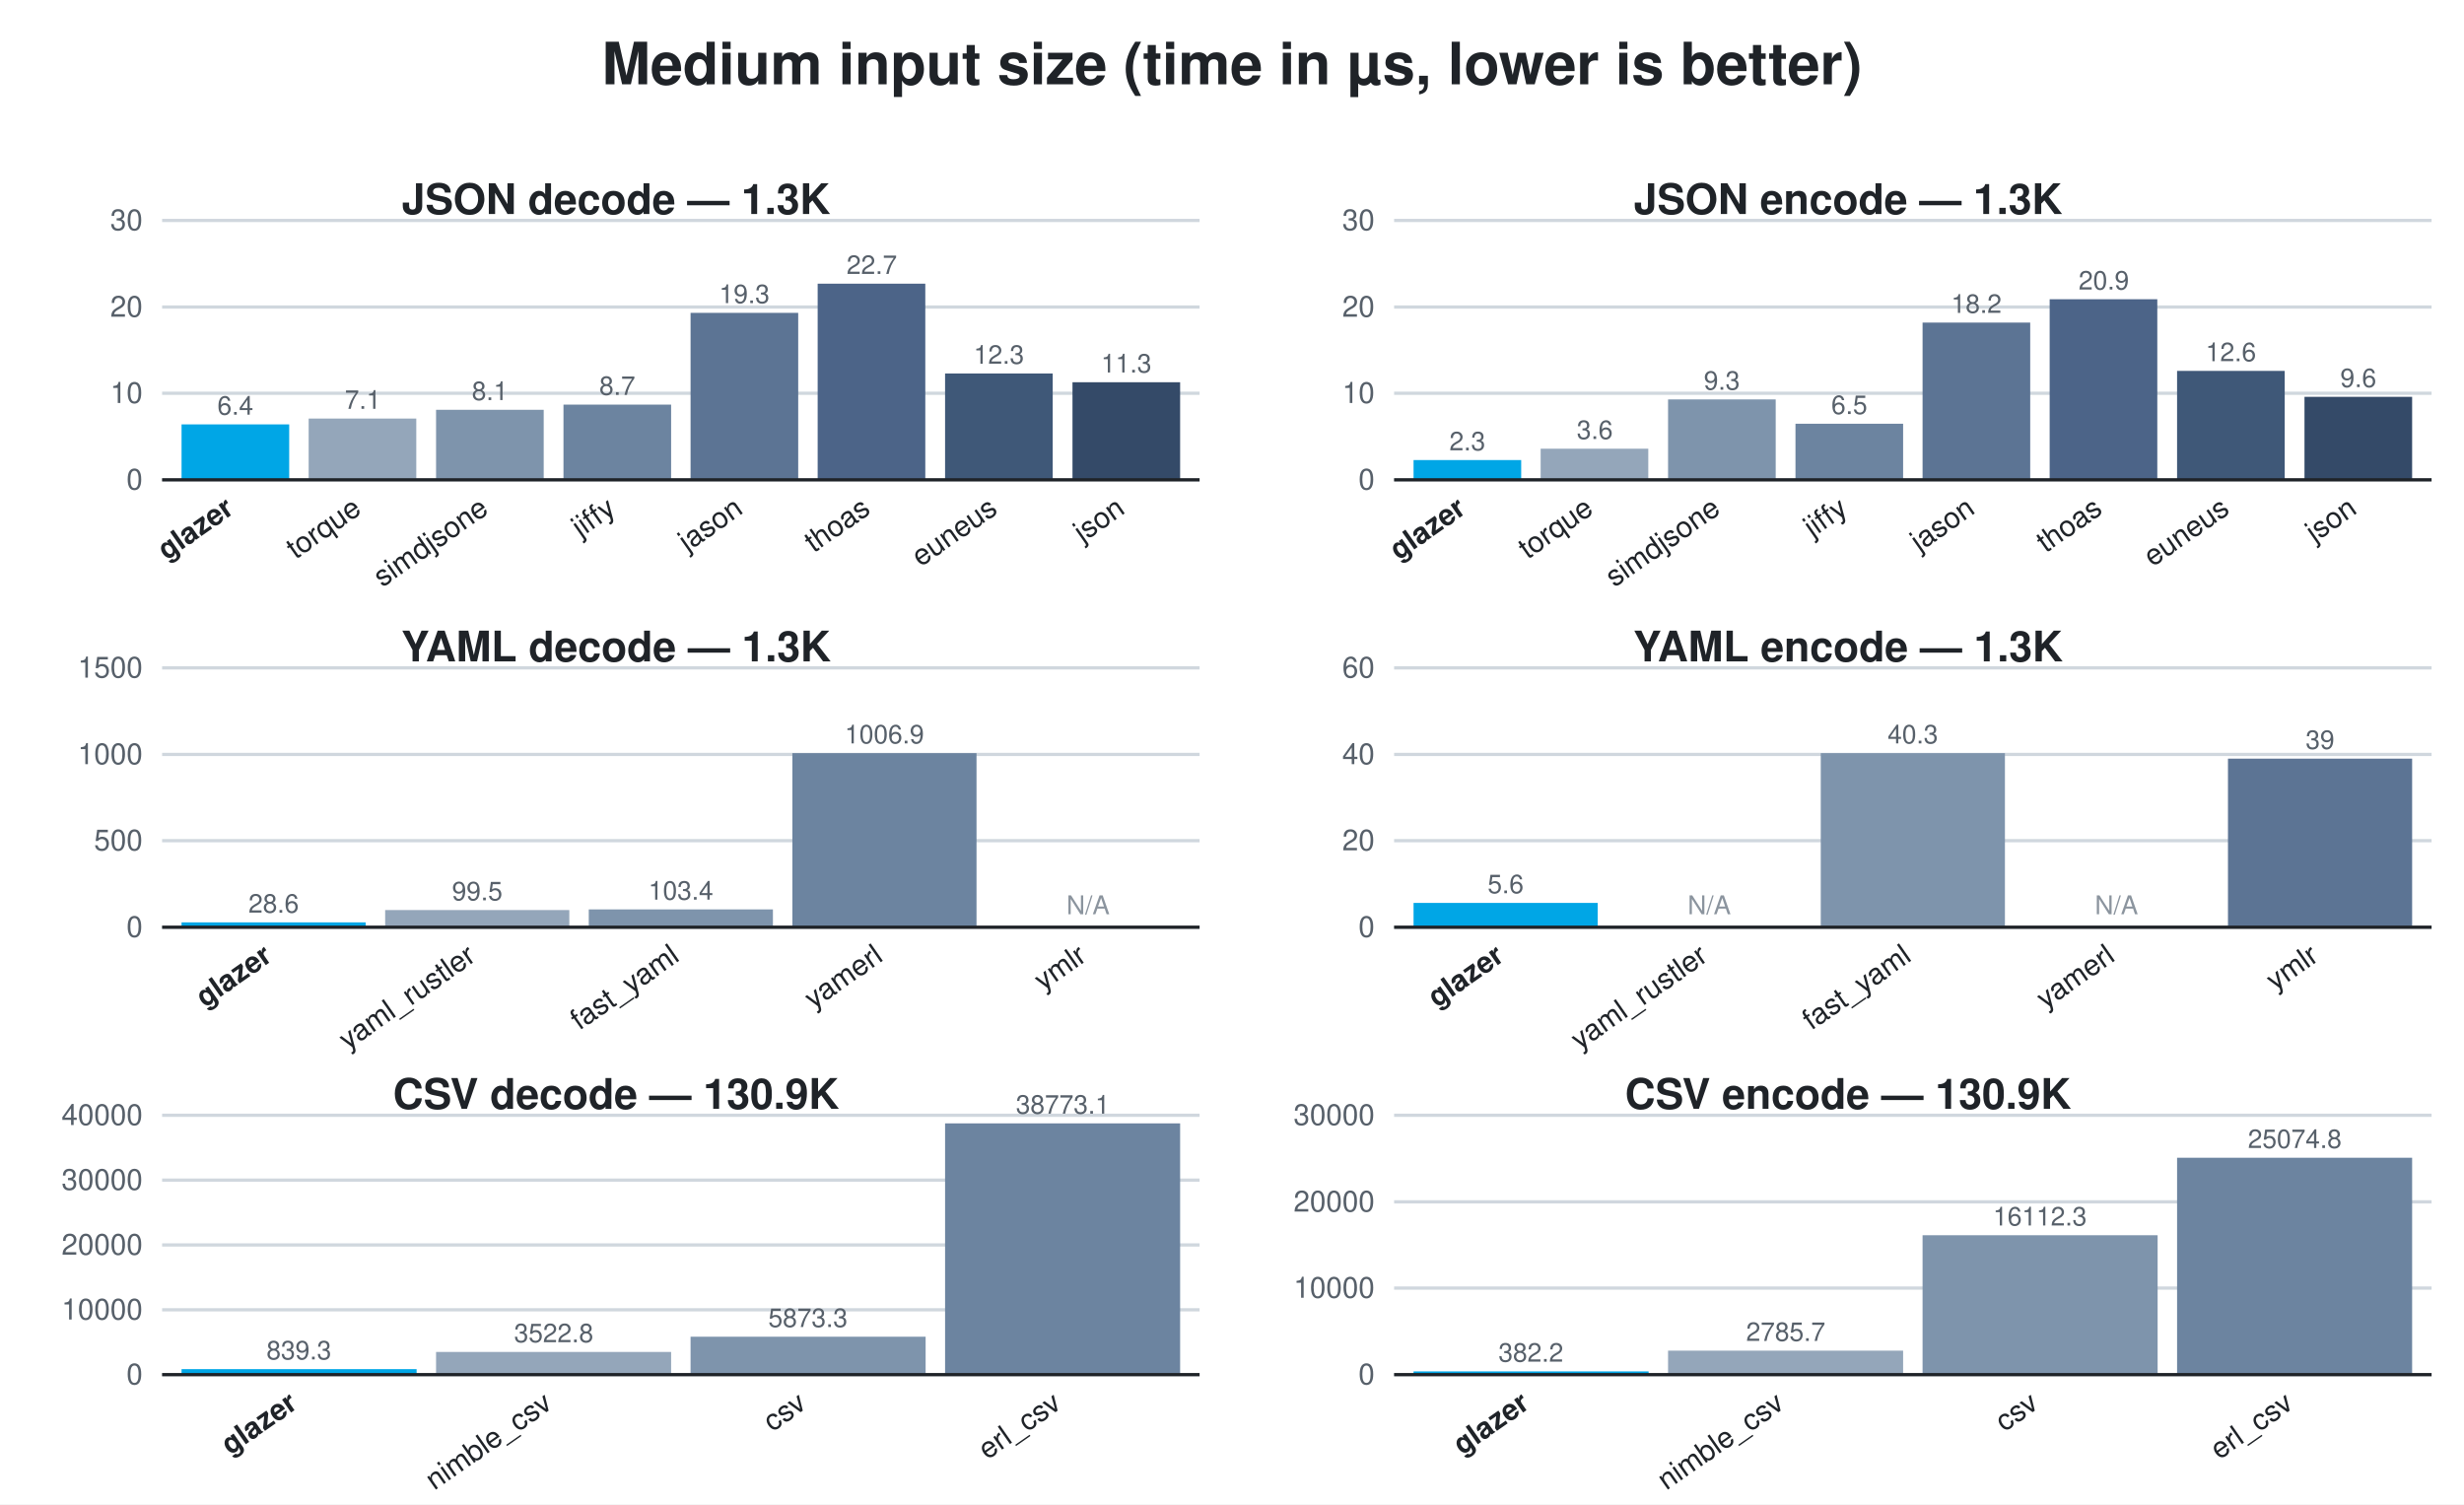
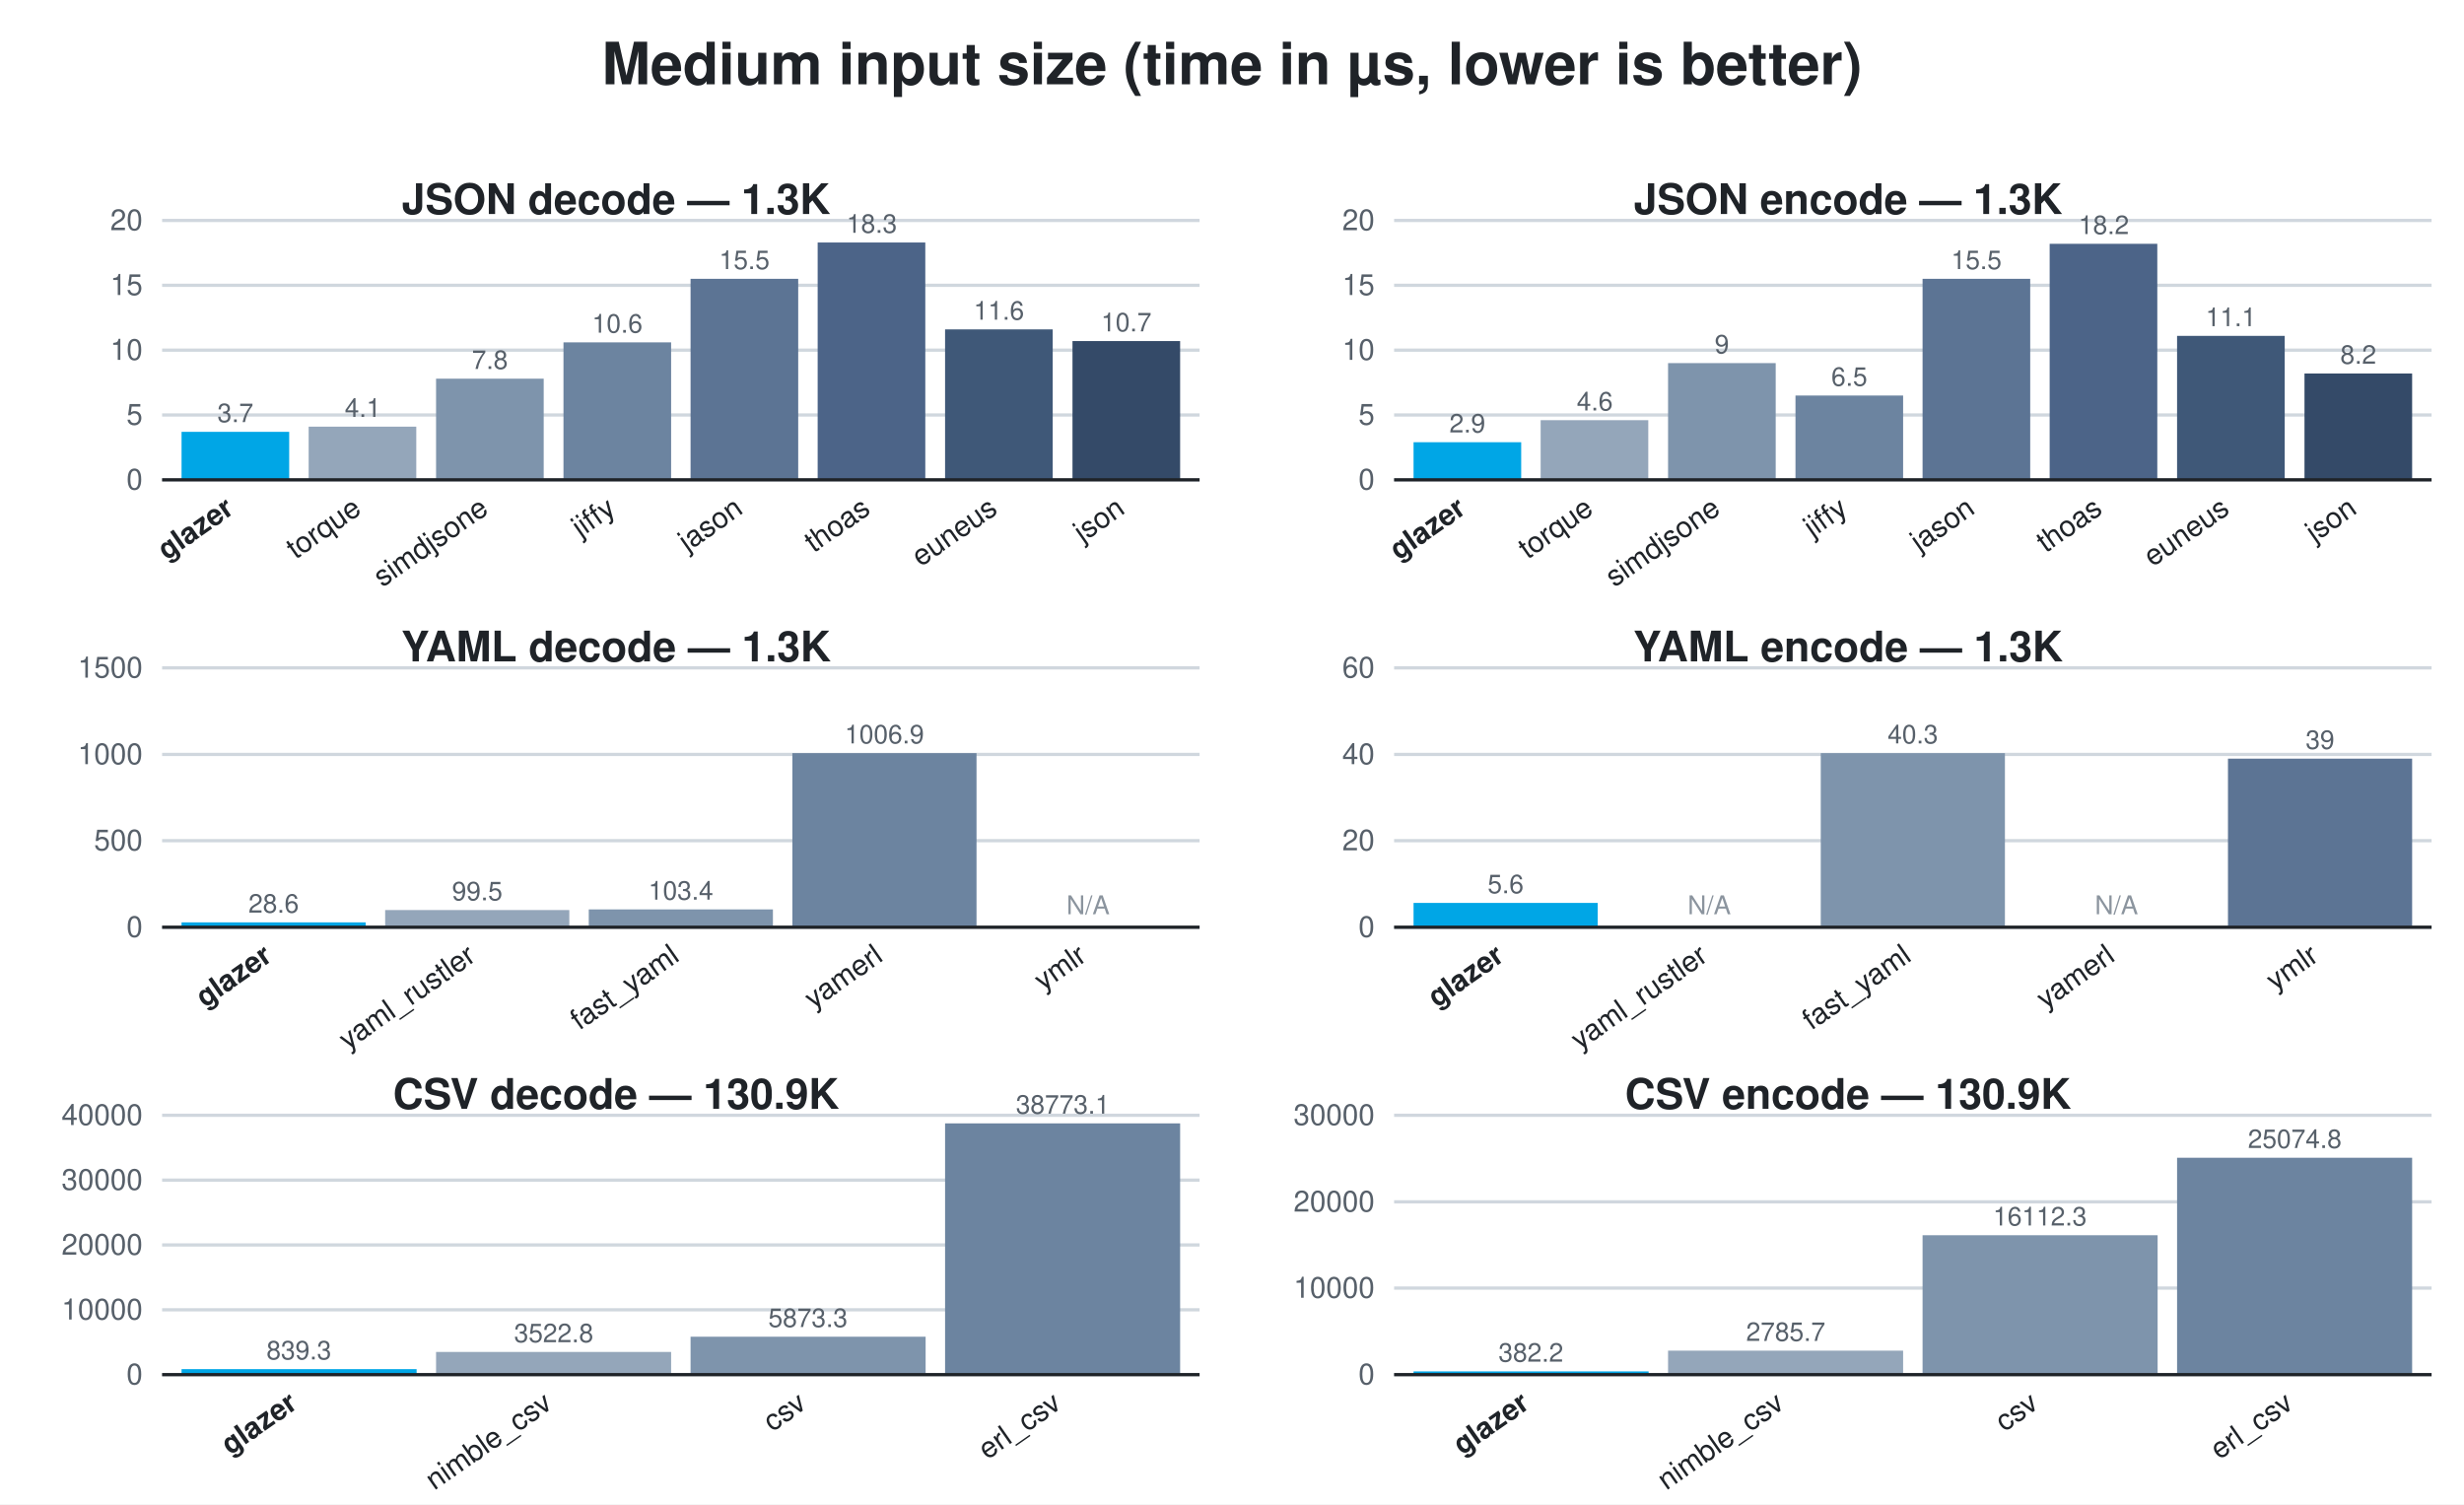
<svg xmlns="http://www.w3.org/2000/svg" width="760" height="464" viewBox="0 0 760 464" font-family="Helvetica, Arial, sans-serif">
  <style>
    .bg     { fill: #ffffff; }
    .fg     { fill: #1f2328; }
    .muted  { fill: #57606a; }
    .faint  { fill: #8b949e; }
    .grid   { stroke: #d0d7de; }
    .axis   { stroke: #1f2328; }
    .bar-0 { fill: #aab8c8; }
    .bar-1 { fill: #94a6ba; }
    .bar-2 { fill: #7e94ac; }
    .bar-3 { fill: #6c84a0; }
    .bar-4 { fill: #5c7494; }
    .bar-5 { fill: #4c6488; }
    .bar-6 { fill: #3f5878; }
    .bar-7 { fill: #344a68; }
    .bar-8 { fill: #2a3c58; }
    .bar-9 { fill: #1f2e48; }
    .bar-glazer { fill: #00a6e6; }
    @media (prefers-color-scheme: dark) {
      .bg     { fill: #0d1117; }
      .fg     { fill: #e6edf3; }
      .muted  { fill: #c9d1d9; }
      .faint  { fill: #8b949e; }
      .grid   { stroke: #30363d; }
      .axis   { stroke: #e6edf3; }
      .bar-0 { fill: #9aacc0; }
      .bar-1 { fill: #8398b0; }
      .bar-2 { fill: #6e84a0; }
      .bar-3 { fill: #5c7290; }
      .bar-4 { fill: #4c6080; }
      .bar-5 { fill: #3e5070; }
      .bar-6 { fill: #324060; }
      .bar-7 { fill: #283450; }
      .bar-8 { fill: #1f2840; }
      .bar-9 { fill: #161c30; }
      .bar-glazer { fill: #00b5fe; }
    }
  </style>
  <rect width="760" height="464" class="bg" />
  <text x="380.0" y="26" text-anchor="middle" font-size="18" font-weight="bold" class="fg">Medium input size (time in µs, lower is better)</text>
  <text x="190.0" y="66.0" text-anchor="middle" font-size="13" font-weight="bold" class="fg">JSON decode — 1.3K</text>
  <line x1="50.0" y1="148.0" x2="370.0" y2="148.0" class="grid" stroke-width="1" />
  <text x="44.0" y="151.0" text-anchor="end" font-size="9" class="muted">0</text>
-   <line x1="50.0" y1="121.3" x2="370.0" y2="121.3" class="grid" stroke-width="1" />
-   <text x="44.0" y="124.3" text-anchor="end" font-size="9" class="muted">10</text>
-   <line x1="50.0" y1="94.7" x2="370.0" y2="94.7" class="grid" stroke-width="1" />
-   <text x="44.0" y="97.7" text-anchor="end" font-size="9" class="muted">20</text>
+   <line x1="50.0" y1="128.0" x2="370.0" y2="128.0" class="grid" stroke-width="1" />
+   <text x="44.0" y="131.0" text-anchor="end" font-size="9" class="muted">5</text>
+   <line x1="50.0" y1="108.0" x2="370.0" y2="108.0" class="grid" stroke-width="1" />
+   <text x="44.0" y="111.0" text-anchor="end" font-size="9" class="muted">10</text>
+   <line x1="50.0" y1="88.0" x2="370.0" y2="88.0" class="grid" stroke-width="1" />
+   <text x="44.0" y="91.0" text-anchor="end" font-size="9" class="muted">15</text>
  <line x1="50.0" y1="68.0" x2="370.0" y2="68.0" class="grid" stroke-width="1" />
-   <text x="44.0" y="71.0" text-anchor="end" font-size="9" class="muted">30</text>
-   <rect x="56.0" y="130.9" width="33.2" height="17.1" class="bar-glazer" />
-   <text x="72.6" y="127.9" text-anchor="middle" font-size="8" class="muted">6.4</text>
+   <text x="44.0" y="71.0" text-anchor="end" font-size="9" class="muted">20</text>
+   <rect x="56.0" y="133.2" width="33.2" height="14.8" class="bar-glazer" />
+   <text x="72.6" y="130.2" text-anchor="middle" font-size="8" class="muted">3.7</text>
  <text x="72.6" y="158.0" text-anchor="end" font-size="9" class="fg" font-weight="bold" transform="rotate(-35 72.6,158.0)">glazer</text>
-   <rect x="95.2" y="129.1" width="33.2" height="18.9" class="bar-1" />
-   <text x="111.9" y="126.1" text-anchor="middle" font-size="8" class="muted">7.1</text>
+   <rect x="95.2" y="131.6" width="33.2" height="16.4" class="bar-1" />
+   <text x="111.9" y="128.6" text-anchor="middle" font-size="8" class="muted">4.1</text>
  <text x="111.9" y="158.0" text-anchor="end" font-size="9" class="fg" transform="rotate(-35 111.9,158.0)">torque</text>
-   <rect x="134.5" y="126.4" width="33.2" height="21.6" class="bar-2" />
-   <text x="151.1" y="123.4" text-anchor="middle" font-size="8" class="muted">8.1</text>
+   <rect x="134.5" y="116.8" width="33.2" height="31.2" class="bar-2" />
+   <text x="151.1" y="113.8" text-anchor="middle" font-size="8" class="muted">7.8</text>
  <text x="151.1" y="158.0" text-anchor="end" font-size="9" class="fg" transform="rotate(-35 151.1,158.0)">simdjsone</text>
-   <rect x="173.8" y="124.8" width="33.2" height="23.2" class="bar-3" />
-   <text x="190.4" y="121.8" text-anchor="middle" font-size="8" class="muted">8.7</text>
+   <rect x="173.8" y="105.6" width="33.2" height="42.4" class="bar-3" />
+   <text x="190.4" y="102.6" text-anchor="middle" font-size="8" class="muted">10.6</text>
  <text x="190.4" y="158.0" text-anchor="end" font-size="9" class="fg" transform="rotate(-35 190.4,158.0)">jiffy</text>
-   <rect x="213.0" y="96.5" width="33.2" height="51.5" class="bar-4" />
-   <text x="229.6" y="93.5" text-anchor="middle" font-size="8" class="muted">19.3</text>
+   <rect x="213.0" y="86.0" width="33.2" height="62.0" class="bar-4" />
+   <text x="229.6" y="83.0" text-anchor="middle" font-size="8" class="muted">15.5</text>
  <text x="229.6" y="158.0" text-anchor="end" font-size="9" class="fg" transform="rotate(-35 229.6,158.0)">jason</text>
-   <rect x="252.2" y="87.5" width="33.2" height="60.5" class="bar-5" />
-   <text x="268.9" y="84.5" text-anchor="middle" font-size="8" class="muted">22.7</text>
+   <rect x="252.2" y="74.8" width="33.2" height="73.2" class="bar-5" />
+   <text x="268.9" y="71.8" text-anchor="middle" font-size="8" class="muted">18.3</text>
  <text x="268.9" y="158.0" text-anchor="end" font-size="9" class="fg" transform="rotate(-35 268.9,158.0)">thoas</text>
-   <rect x="291.5" y="115.2" width="33.2" height="32.8" class="bar-6" />
-   <text x="308.1" y="112.2" text-anchor="middle" font-size="8" class="muted">12.3</text>
+   <rect x="291.5" y="101.6" width="33.2" height="46.4" class="bar-6" />
+   <text x="308.1" y="98.6" text-anchor="middle" font-size="8" class="muted">11.6</text>
  <text x="308.1" y="158.0" text-anchor="end" font-size="9" class="fg" transform="rotate(-35 308.1,158.0)">euneus</text>
-   <rect x="330.8" y="117.9" width="33.2" height="30.1" class="bar-7" />
-   <text x="347.4" y="114.9" text-anchor="middle" font-size="8" class="muted">11.3</text>
+   <rect x="330.8" y="105.2" width="33.2" height="42.8" class="bar-7" />
+   <text x="347.4" y="102.2" text-anchor="middle" font-size="8" class="muted">10.7</text>
  <text x="347.4" y="158.0" text-anchor="end" font-size="9" class="fg" transform="rotate(-35 347.4,158.0)">json</text>
  <line x1="50.0" y1="148.0" x2="370.0" y2="148.0" class="axis" stroke-width="1" />
  <text x="570.0" y="66.0" text-anchor="middle" font-size="13" font-weight="bold" class="fg">JSON encode — 1.3K</text>
  <line x1="430.0" y1="148.0" x2="750.0" y2="148.0" class="grid" stroke-width="1" />
  <text x="424.0" y="151.0" text-anchor="end" font-size="9" class="muted">0</text>
-   <line x1="430.0" y1="121.3" x2="750.0" y2="121.3" class="grid" stroke-width="1" />
-   <text x="424.0" y="124.3" text-anchor="end" font-size="9" class="muted">10</text>
-   <line x1="430.0" y1="94.7" x2="750.0" y2="94.7" class="grid" stroke-width="1" />
-   <text x="424.0" y="97.7" text-anchor="end" font-size="9" class="muted">20</text>
+   <line x1="430.0" y1="128.0" x2="750.0" y2="128.0" class="grid" stroke-width="1" />
+   <text x="424.0" y="131.0" text-anchor="end" font-size="9" class="muted">5</text>
+   <line x1="430.0" y1="108.0" x2="750.0" y2="108.0" class="grid" stroke-width="1" />
+   <text x="424.0" y="111.0" text-anchor="end" font-size="9" class="muted">10</text>
+   <line x1="430.0" y1="88.0" x2="750.0" y2="88.0" class="grid" stroke-width="1" />
+   <text x="424.0" y="91.0" text-anchor="end" font-size="9" class="muted">15</text>
  <line x1="430.0" y1="68.0" x2="750.0" y2="68.0" class="grid" stroke-width="1" />
-   <text x="424.0" y="71.0" text-anchor="end" font-size="9" class="muted">30</text>
-   <rect x="436.0" y="141.9" width="33.2" height="6.1" class="bar-glazer" />
-   <text x="452.6" y="138.9" text-anchor="middle" font-size="8" class="muted">2.3</text>
+   <text x="424.0" y="71.0" text-anchor="end" font-size="9" class="muted">20</text>
+   <rect x="436.0" y="136.4" width="33.2" height="11.6" class="bar-glazer" />
+   <text x="452.6" y="133.4" text-anchor="middle" font-size="8" class="muted">2.9</text>
  <text x="452.6" y="158.0" text-anchor="end" font-size="9" class="fg" font-weight="bold" transform="rotate(-35 452.6,158.0)">glazer</text>
-   <rect x="475.2" y="138.4" width="33.2" height="9.6" class="bar-1" />
-   <text x="491.9" y="135.4" text-anchor="middle" font-size="8" class="muted">3.6</text>
+   <rect x="475.2" y="129.6" width="33.2" height="18.4" class="bar-1" />
+   <text x="491.9" y="126.6" text-anchor="middle" font-size="8" class="muted">4.6</text>
  <text x="491.9" y="158.0" text-anchor="end" font-size="9" class="fg" transform="rotate(-35 491.9,158.0)">torque</text>
-   <rect x="514.5" y="123.2" width="33.2" height="24.8" class="bar-2" />
-   <text x="531.1" y="120.2" text-anchor="middle" font-size="8" class="muted">9.3</text>
+   <rect x="514.5" y="112.0" width="33.2" height="36.0" class="bar-2" />
+   <text x="531.1" y="109.0" text-anchor="middle" font-size="8" class="muted">9</text>
  <text x="531.1" y="158.0" text-anchor="end" font-size="9" class="fg" transform="rotate(-35 531.1,158.0)">simdjsone</text>
-   <rect x="553.8" y="130.7" width="33.2" height="17.3" class="bar-3" />
-   <text x="570.4" y="127.7" text-anchor="middle" font-size="8" class="muted">6.5</text>
+   <rect x="553.8" y="122.0" width="33.2" height="26.0" class="bar-3" />
+   <text x="570.4" y="119.0" text-anchor="middle" font-size="8" class="muted">6.5</text>
  <text x="570.4" y="158.0" text-anchor="end" font-size="9" class="fg" transform="rotate(-35 570.4,158.0)">jiffy</text>
-   <rect x="593.0" y="99.5" width="33.2" height="48.5" class="bar-4" />
-   <text x="609.6" y="96.5" text-anchor="middle" font-size="8" class="muted">18.2</text>
+   <rect x="593.0" y="86.0" width="33.2" height="62.0" class="bar-4" />
+   <text x="609.6" y="83.0" text-anchor="middle" font-size="8" class="muted">15.5</text>
  <text x="609.6" y="158.0" text-anchor="end" font-size="9" class="fg" transform="rotate(-35 609.6,158.0)">jason</text>
-   <rect x="632.2" y="92.3" width="33.2" height="55.7" class="bar-5" />
-   <text x="648.9" y="89.3" text-anchor="middle" font-size="8" class="muted">20.9</text>
+   <rect x="632.2" y="75.2" width="33.2" height="72.8" class="bar-5" />
+   <text x="648.9" y="72.2" text-anchor="middle" font-size="8" class="muted">18.2</text>
  <text x="648.9" y="158.0" text-anchor="end" font-size="9" class="fg" transform="rotate(-35 648.9,158.0)">thoas</text>
-   <rect x="671.5" y="114.4" width="33.2" height="33.6" class="bar-6" />
-   <text x="688.1" y="111.4" text-anchor="middle" font-size="8" class="muted">12.6</text>
+   <rect x="671.5" y="103.6" width="33.2" height="44.4" class="bar-6" />
+   <text x="688.1" y="100.6" text-anchor="middle" font-size="8" class="muted">11.1</text>
  <text x="688.1" y="158.0" text-anchor="end" font-size="9" class="fg" transform="rotate(-35 688.1,158.0)">euneus</text>
-   <rect x="710.8" y="122.4" width="33.2" height="25.6" class="bar-7" />
-   <text x="727.4" y="119.4" text-anchor="middle" font-size="8" class="muted">9.6</text>
+   <rect x="710.8" y="115.2" width="33.2" height="32.8" class="bar-7" />
+   <text x="727.4" y="112.2" text-anchor="middle" font-size="8" class="muted">8.2</text>
  <text x="727.4" y="158.0" text-anchor="end" font-size="9" class="fg" transform="rotate(-35 727.4,158.0)">json</text>
  <line x1="430.0" y1="148.0" x2="750.0" y2="148.0" class="axis" stroke-width="1" />
  <text x="190.0" y="204.0" text-anchor="middle" font-size="13" font-weight="bold" class="fg">YAML decode — 1.3K</text>
  <line x1="50.0" y1="286.0" x2="370.0" y2="286.0" class="grid" stroke-width="1" />
  <text x="44.0" y="289.0" text-anchor="end" font-size="9" class="muted">0</text>
  <line x1="50.0" y1="259.3" x2="370.0" y2="259.3" class="grid" stroke-width="1" />
  <text x="44.0" y="262.3" text-anchor="end" font-size="9" class="muted">500</text>
  <line x1="50.0" y1="232.7" x2="370.0" y2="232.7" class="grid" stroke-width="1" />
  <text x="44.0" y="235.7" text-anchor="end" font-size="9" class="muted">1000</text>
  <line x1="50.0" y1="206.0" x2="370.0" y2="206.0" class="grid" stroke-width="1" />
  <text x="44.0" y="209.0" text-anchor="end" font-size="9" class="muted">1500</text>
  <rect x="56.0" y="284.5" width="56.8" height="1.5" class="bar-glazer" />
  <text x="84.4" y="281.5" text-anchor="middle" font-size="8" class="muted">28.6</text>
  <text x="84.4" y="296.0" text-anchor="end" font-size="9" class="fg" font-weight="bold" transform="rotate(-35 84.4,296.0)">glazer</text>
  <rect x="118.8" y="280.7" width="56.8" height="5.3" class="bar-1" />
  <text x="147.2" y="277.7" text-anchor="middle" font-size="8" class="muted">99.5</text>
  <text x="147.2" y="296.0" text-anchor="end" font-size="9" class="fg" transform="rotate(-35 147.2,296.0)">yaml_rustler</text>
  <rect x="181.6" y="280.5" width="56.8" height="5.5" class="bar-2" />
  <text x="210.0" y="277.5" text-anchor="middle" font-size="8" class="muted">103.4</text>
  <text x="210.0" y="296.0" text-anchor="end" font-size="9" class="fg" transform="rotate(-35 210.0,296.0)">fast_yaml</text>
  <rect x="244.4" y="232.3" width="56.8" height="53.7" class="bar-3" />
  <text x="272.8" y="229.3" text-anchor="middle" font-size="8" class="muted">1006.9</text>
  <text x="272.8" y="296.0" text-anchor="end" font-size="9" class="fg" transform="rotate(-35 272.8,296.0)">yamerl</text>
  <text x="335.6" y="282.0" text-anchor="middle" font-size="8" class="faint">N/A</text>
  <text x="335.6" y="296.0" text-anchor="end" font-size="9" class="fg" transform="rotate(-35 335.6,296.0)">ymlr</text>
  <line x1="50.0" y1="286.0" x2="370.0" y2="286.0" class="axis" stroke-width="1" />
  <text x="570.0" y="204.0" text-anchor="middle" font-size="13" font-weight="bold" class="fg">YAML encode — 1.3K</text>
  <line x1="430.0" y1="286.0" x2="750.0" y2="286.0" class="grid" stroke-width="1" />
  <text x="424.0" y="289.0" text-anchor="end" font-size="9" class="muted">0</text>
  <line x1="430.0" y1="259.3" x2="750.0" y2="259.3" class="grid" stroke-width="1" />
  <text x="424.0" y="262.3" text-anchor="end" font-size="9" class="muted">20</text>
  <line x1="430.0" y1="232.7" x2="750.0" y2="232.7" class="grid" stroke-width="1" />
  <text x="424.0" y="235.7" text-anchor="end" font-size="9" class="muted">40</text>
  <line x1="430.0" y1="206.0" x2="750.0" y2="206.0" class="grid" stroke-width="1" />
  <text x="424.0" y="209.0" text-anchor="end" font-size="9" class="muted">60</text>
  <rect x="436.0" y="278.5" width="56.8" height="7.5" class="bar-glazer" />
  <text x="464.4" y="275.5" text-anchor="middle" font-size="8" class="muted">5.6</text>
  <text x="464.4" y="296.0" text-anchor="end" font-size="9" class="fg" font-weight="bold" transform="rotate(-35 464.4,296.0)">glazer</text>
  <text x="527.2" y="282.0" text-anchor="middle" font-size="8" class="faint">N/A</text>
  <text x="527.2" y="296.0" text-anchor="end" font-size="9" class="fg" transform="rotate(-35 527.2,296.0)">yaml_rustler</text>
  <rect x="561.6" y="232.3" width="56.8" height="53.7" class="bar-2" />
  <text x="590.0" y="229.3" text-anchor="middle" font-size="8" class="muted">40.3</text>
  <text x="590.0" y="296.0" text-anchor="end" font-size="9" class="fg" transform="rotate(-35 590.0,296.0)">fast_yaml</text>
  <text x="652.8" y="282.0" text-anchor="middle" font-size="8" class="faint">N/A</text>
  <text x="652.8" y="296.0" text-anchor="end" font-size="9" class="fg" transform="rotate(-35 652.8,296.0)">yamerl</text>
  <rect x="687.2" y="234.0" width="56.8" height="52.0" class="bar-4" />
  <text x="715.6" y="231.0" text-anchor="middle" font-size="8" class="muted">39</text>
  <text x="715.6" y="296.0" text-anchor="end" font-size="9" class="fg" transform="rotate(-35 715.6,296.0)">ymlr</text>
  <line x1="430.0" y1="286.0" x2="750.0" y2="286.0" class="axis" stroke-width="1" />
  <text x="190.0" y="342.0" text-anchor="middle" font-size="13" font-weight="bold" class="fg">CSV decode — 130.9K</text>
  <line x1="50.0" y1="424.0" x2="370.0" y2="424.0" class="grid" stroke-width="1" />
  <text x="44.0" y="427.0" text-anchor="end" font-size="9" class="muted">0</text>
  <line x1="50.0" y1="404.0" x2="370.0" y2="404.0" class="grid" stroke-width="1" />
  <text x="44.0" y="407.0" text-anchor="end" font-size="9" class="muted">10000</text>
  <line x1="50.0" y1="384.0" x2="370.0" y2="384.0" class="grid" stroke-width="1" />
  <text x="44.0" y="387.0" text-anchor="end" font-size="9" class="muted">20000</text>
  <line x1="50.0" y1="364.0" x2="370.0" y2="364.0" class="grid" stroke-width="1" />
  <text x="44.0" y="367.0" text-anchor="end" font-size="9" class="muted">30000</text>
  <line x1="50.0" y1="344.0" x2="370.0" y2="344.0" class="grid" stroke-width="1" />
  <text x="44.0" y="347.0" text-anchor="end" font-size="9" class="muted">40000</text>
  <rect x="56.0" y="422.3" width="72.5" height="1.7" class="bar-glazer" />
  <text x="92.2" y="419.3" text-anchor="middle" font-size="8" class="muted">839.3</text>
  <text x="92.2" y="434.0" text-anchor="end" font-size="9" class="fg" font-weight="bold" transform="rotate(-35 92.2,434.0)">glazer</text>
  <rect x="134.5" y="417.0" width="72.5" height="7.0" class="bar-1" />
  <text x="170.8" y="414.0" text-anchor="middle" font-size="8" class="muted">3522.8</text>
  <text x="170.8" y="434.0" text-anchor="end" font-size="9" class="fg" transform="rotate(-35 170.8,434.0)">nimble_csv</text>
  <rect x="213.0" y="412.3" width="72.5" height="11.7" class="bar-2" />
  <text x="249.2" y="409.3" text-anchor="middle" font-size="8" class="muted">5873.3</text>
  <text x="249.2" y="434.0" text-anchor="end" font-size="9" class="fg" transform="rotate(-35 249.2,434.0)">csv</text>
  <rect x="291.5" y="346.5" width="72.5" height="77.5" class="bar-3" />
  <text x="327.8" y="343.5" text-anchor="middle" font-size="8" class="muted">38773.1</text>
  <text x="327.8" y="434.0" text-anchor="end" font-size="9" class="fg" transform="rotate(-35 327.8,434.0)">erl_csv</text>
  <line x1="50.0" y1="424.0" x2="370.0" y2="424.0" class="axis" stroke-width="1" />
  <text x="570.0" y="342.0" text-anchor="middle" font-size="13" font-weight="bold" class="fg">CSV encode — 130.9K</text>
  <line x1="430.0" y1="424.0" x2="750.0" y2="424.0" class="grid" stroke-width="1" />
  <text x="424.0" y="427.0" text-anchor="end" font-size="9" class="muted">0</text>
  <line x1="430.0" y1="397.3" x2="750.0" y2="397.3" class="grid" stroke-width="1" />
  <text x="424.0" y="400.3" text-anchor="end" font-size="9" class="muted">10000</text>
  <line x1="430.0" y1="370.7" x2="750.0" y2="370.7" class="grid" stroke-width="1" />
  <text x="424.0" y="373.7" text-anchor="end" font-size="9" class="muted">20000</text>
  <line x1="430.0" y1="344.0" x2="750.0" y2="344.0" class="grid" stroke-width="1" />
  <text x="424.0" y="347.0" text-anchor="end" font-size="9" class="muted">30000</text>
  <rect x="436.0" y="423.0" width="72.5" height="1.0" class="bar-glazer" />
  <text x="472.2" y="420.0" text-anchor="middle" font-size="8" class="muted">382.2</text>
  <text x="472.2" y="434.0" text-anchor="end" font-size="9" class="fg" font-weight="bold" transform="rotate(-35 472.2,434.0)">glazer</text>
  <rect x="514.5" y="416.6" width="72.5" height="7.4" class="bar-1" />
  <text x="550.8" y="413.6" text-anchor="middle" font-size="8" class="muted">2785.7</text>
  <text x="550.8" y="434.0" text-anchor="end" font-size="9" class="fg" transform="rotate(-35 550.8,434.0)">nimble_csv</text>
  <rect x="593.0" y="381.0" width="72.5" height="43.0" class="bar-2" />
  <text x="629.2" y="378.0" text-anchor="middle" font-size="8" class="muted">16112.3</text>
  <text x="629.2" y="434.0" text-anchor="end" font-size="9" class="fg" transform="rotate(-35 629.2,434.0)">csv</text>
  <rect x="671.5" y="357.1" width="72.5" height="66.9" class="bar-3" />
  <text x="707.8" y="354.1" text-anchor="middle" font-size="8" class="muted">25074.8</text>
  <text x="707.8" y="434.0" text-anchor="end" font-size="9" class="fg" transform="rotate(-35 707.8,434.0)">erl_csv</text>
  <line x1="430.0" y1="424.0" x2="750.0" y2="424.0" class="axis" stroke-width="1" />
</svg>
